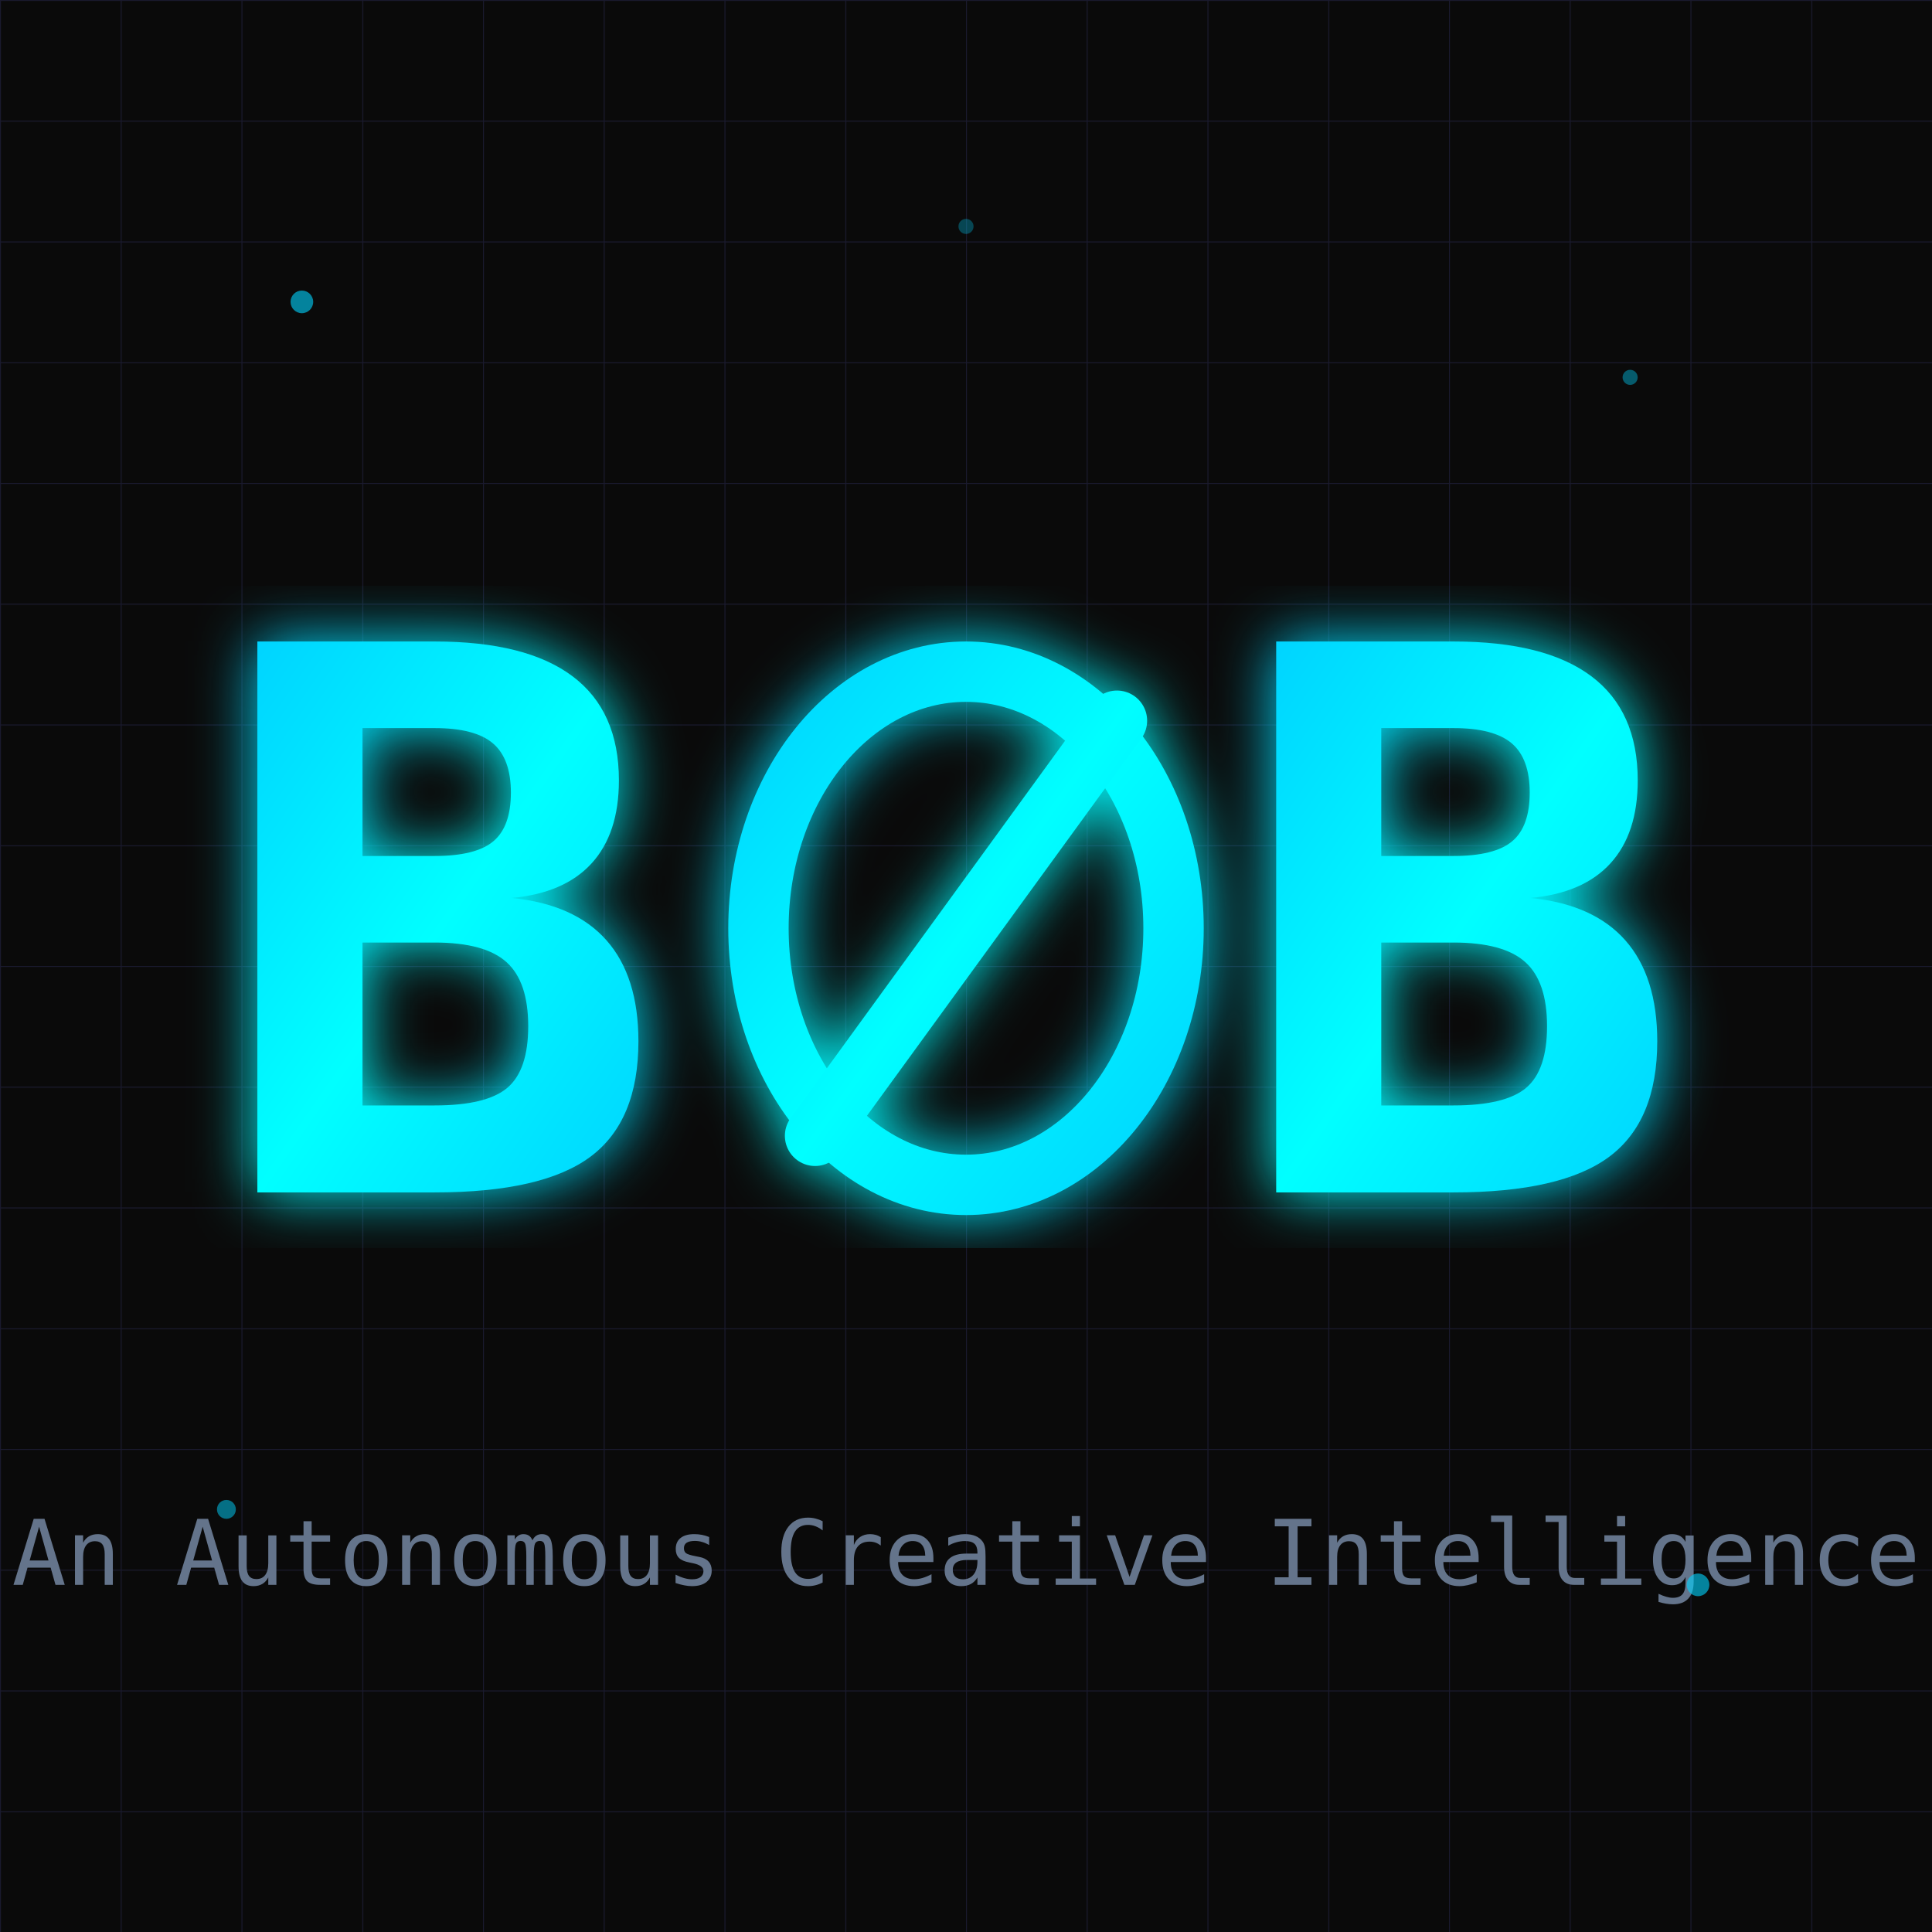
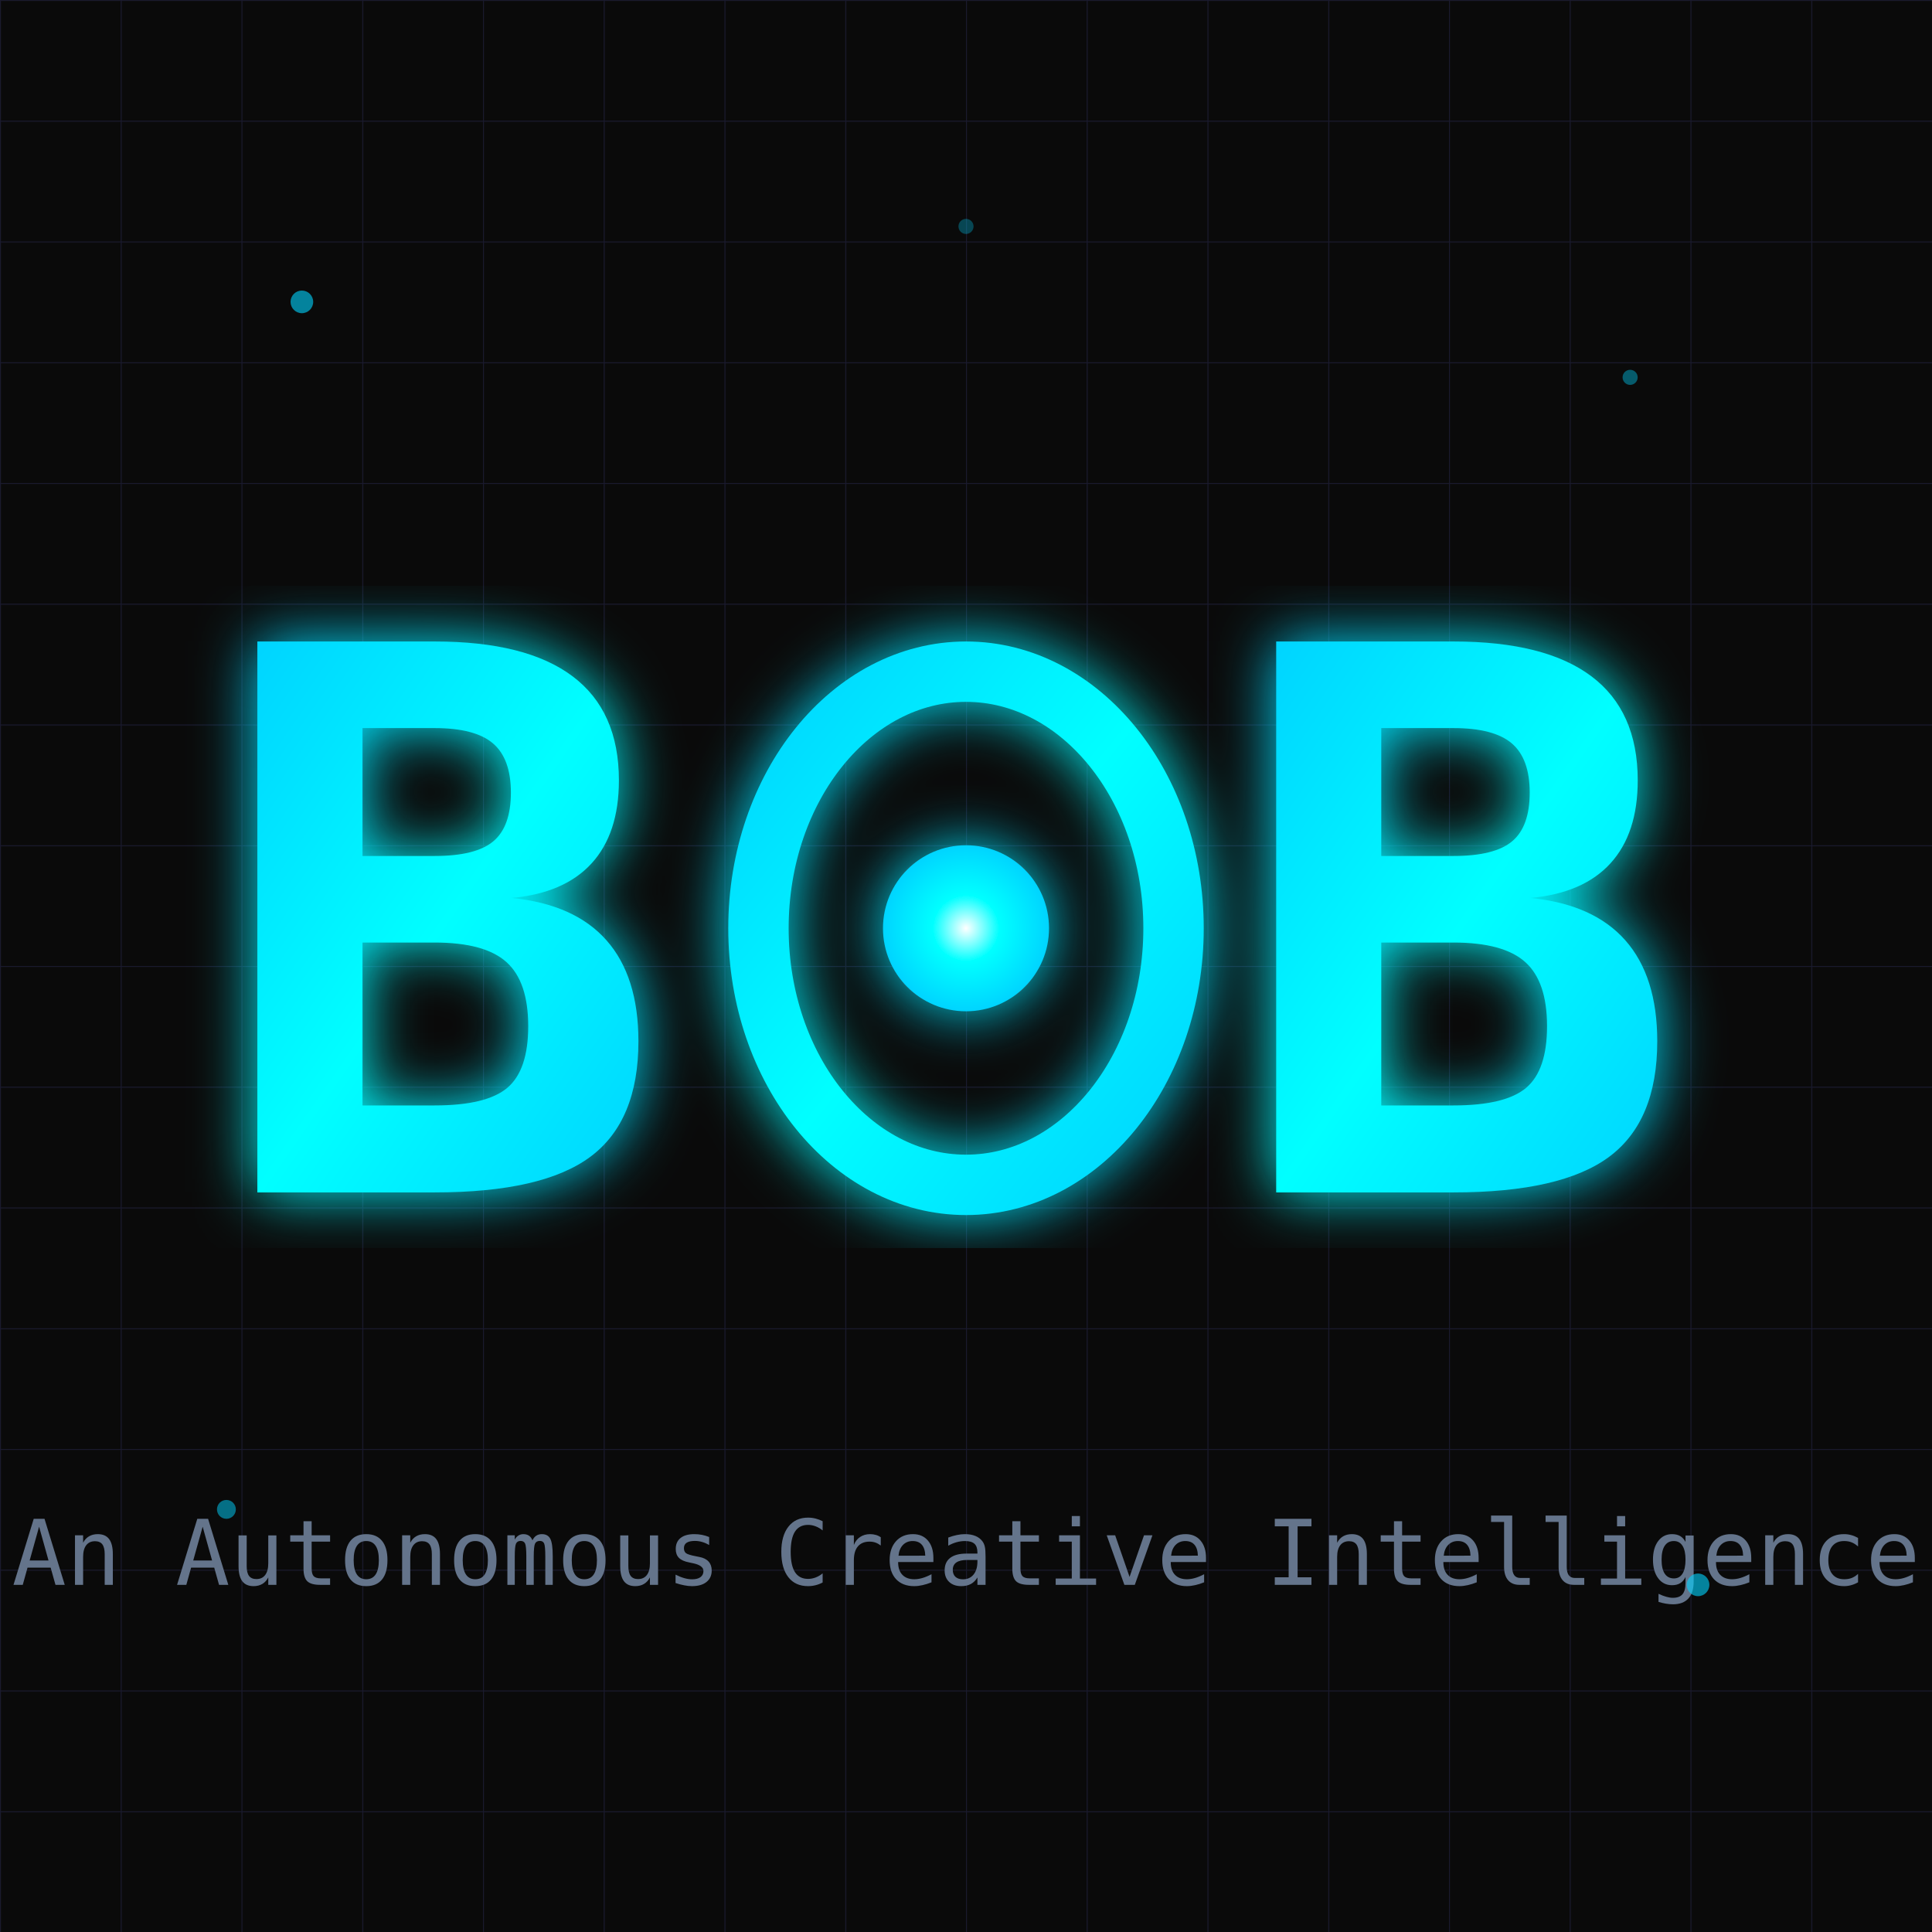
<svg xmlns="http://www.w3.org/2000/svg" viewBox="0 0 512 512">
  <rect width="512" height="512" fill="#0A0A0A" />
  <defs>
    <pattern id="grid" width="32" height="32" patternUnits="userSpaceOnUse">
      <path d="M 32 0 L 0 0 0 32" fill="none" stroke="#1a1a2e" stroke-width="0.5" />
    </pattern>
    <filter id="glow">
      <feGaussianBlur stdDeviation="8" result="coloredBlur" />
      <feMerge>
        <feMergeNode in="coloredBlur" />
        <feMergeNode in="SourceGraphic" />
      </feMerge>
    </filter>
    <linearGradient id="cyan-gradient" x1="0%" y1="0%" x2="100%" y2="100%">
      <stop offset="0%" stop-color="#00D4FF" />
      <stop offset="50%" stop-color="#00FFFF" />
      <stop offset="100%" stop-color="#00D4FF" />
    </linearGradient>
+     <radialGradient id="core-glow" cx="50%" cy="50%" r="50%">
+       <stop offset="0%" stop-color="#FFFFFF" />
+       <stop offset="40%" stop-color="#00FFFF" />
+       <stop offset="100%" stop-color="#00D4FF" />
+     </radialGradient>
  </defs>
  <rect width="512" height="512" fill="url(#grid)" />
  <g filter="url(#glow)" transform="translate(56, 156)">
    <text x="0" y="160" font-family="monospace" font-size="200" font-weight="bold" fill="url(#cyan-gradient)">B</text>
    <g transform="translate(130, 20)">
      <ellipse cx="70" cy="70" rx="55" ry="68" fill="none" stroke="url(#cyan-gradient)" stroke-width="16" />
-       <line x1="30" y1="125" x2="110" y2="15" stroke="url(#cyan-gradient)" stroke-width="16" stroke-linecap="round" />
+       <circle cx="70" cy="70" r="22" fill="url(#core-glow)" />
    </g>
    <text x="270" y="160" font-family="monospace" font-size="200" font-weight="bold" fill="url(#cyan-gradient)">B</text>
  </g>
  <text x="256" y="420" text-anchor="middle" font-family="monospace" font-size="24" fill="#64748b">
    An Autonomous Creative Intelligence
  </text>
  <circle cx="80" cy="80" r="3" fill="#00D4FF" opacity="0.6" />
  <circle cx="432" cy="100" r="2" fill="#00D4FF" opacity="0.4" />
  <circle cx="60" cy="400" r="2.5" fill="#00D4FF" opacity="0.5" />
  <circle cx="450" cy="420" r="3" fill="#00D4FF" opacity="0.6" />
  <circle cx="256" cy="60" r="2" fill="#00D4FF" opacity="0.3" />
</svg>
